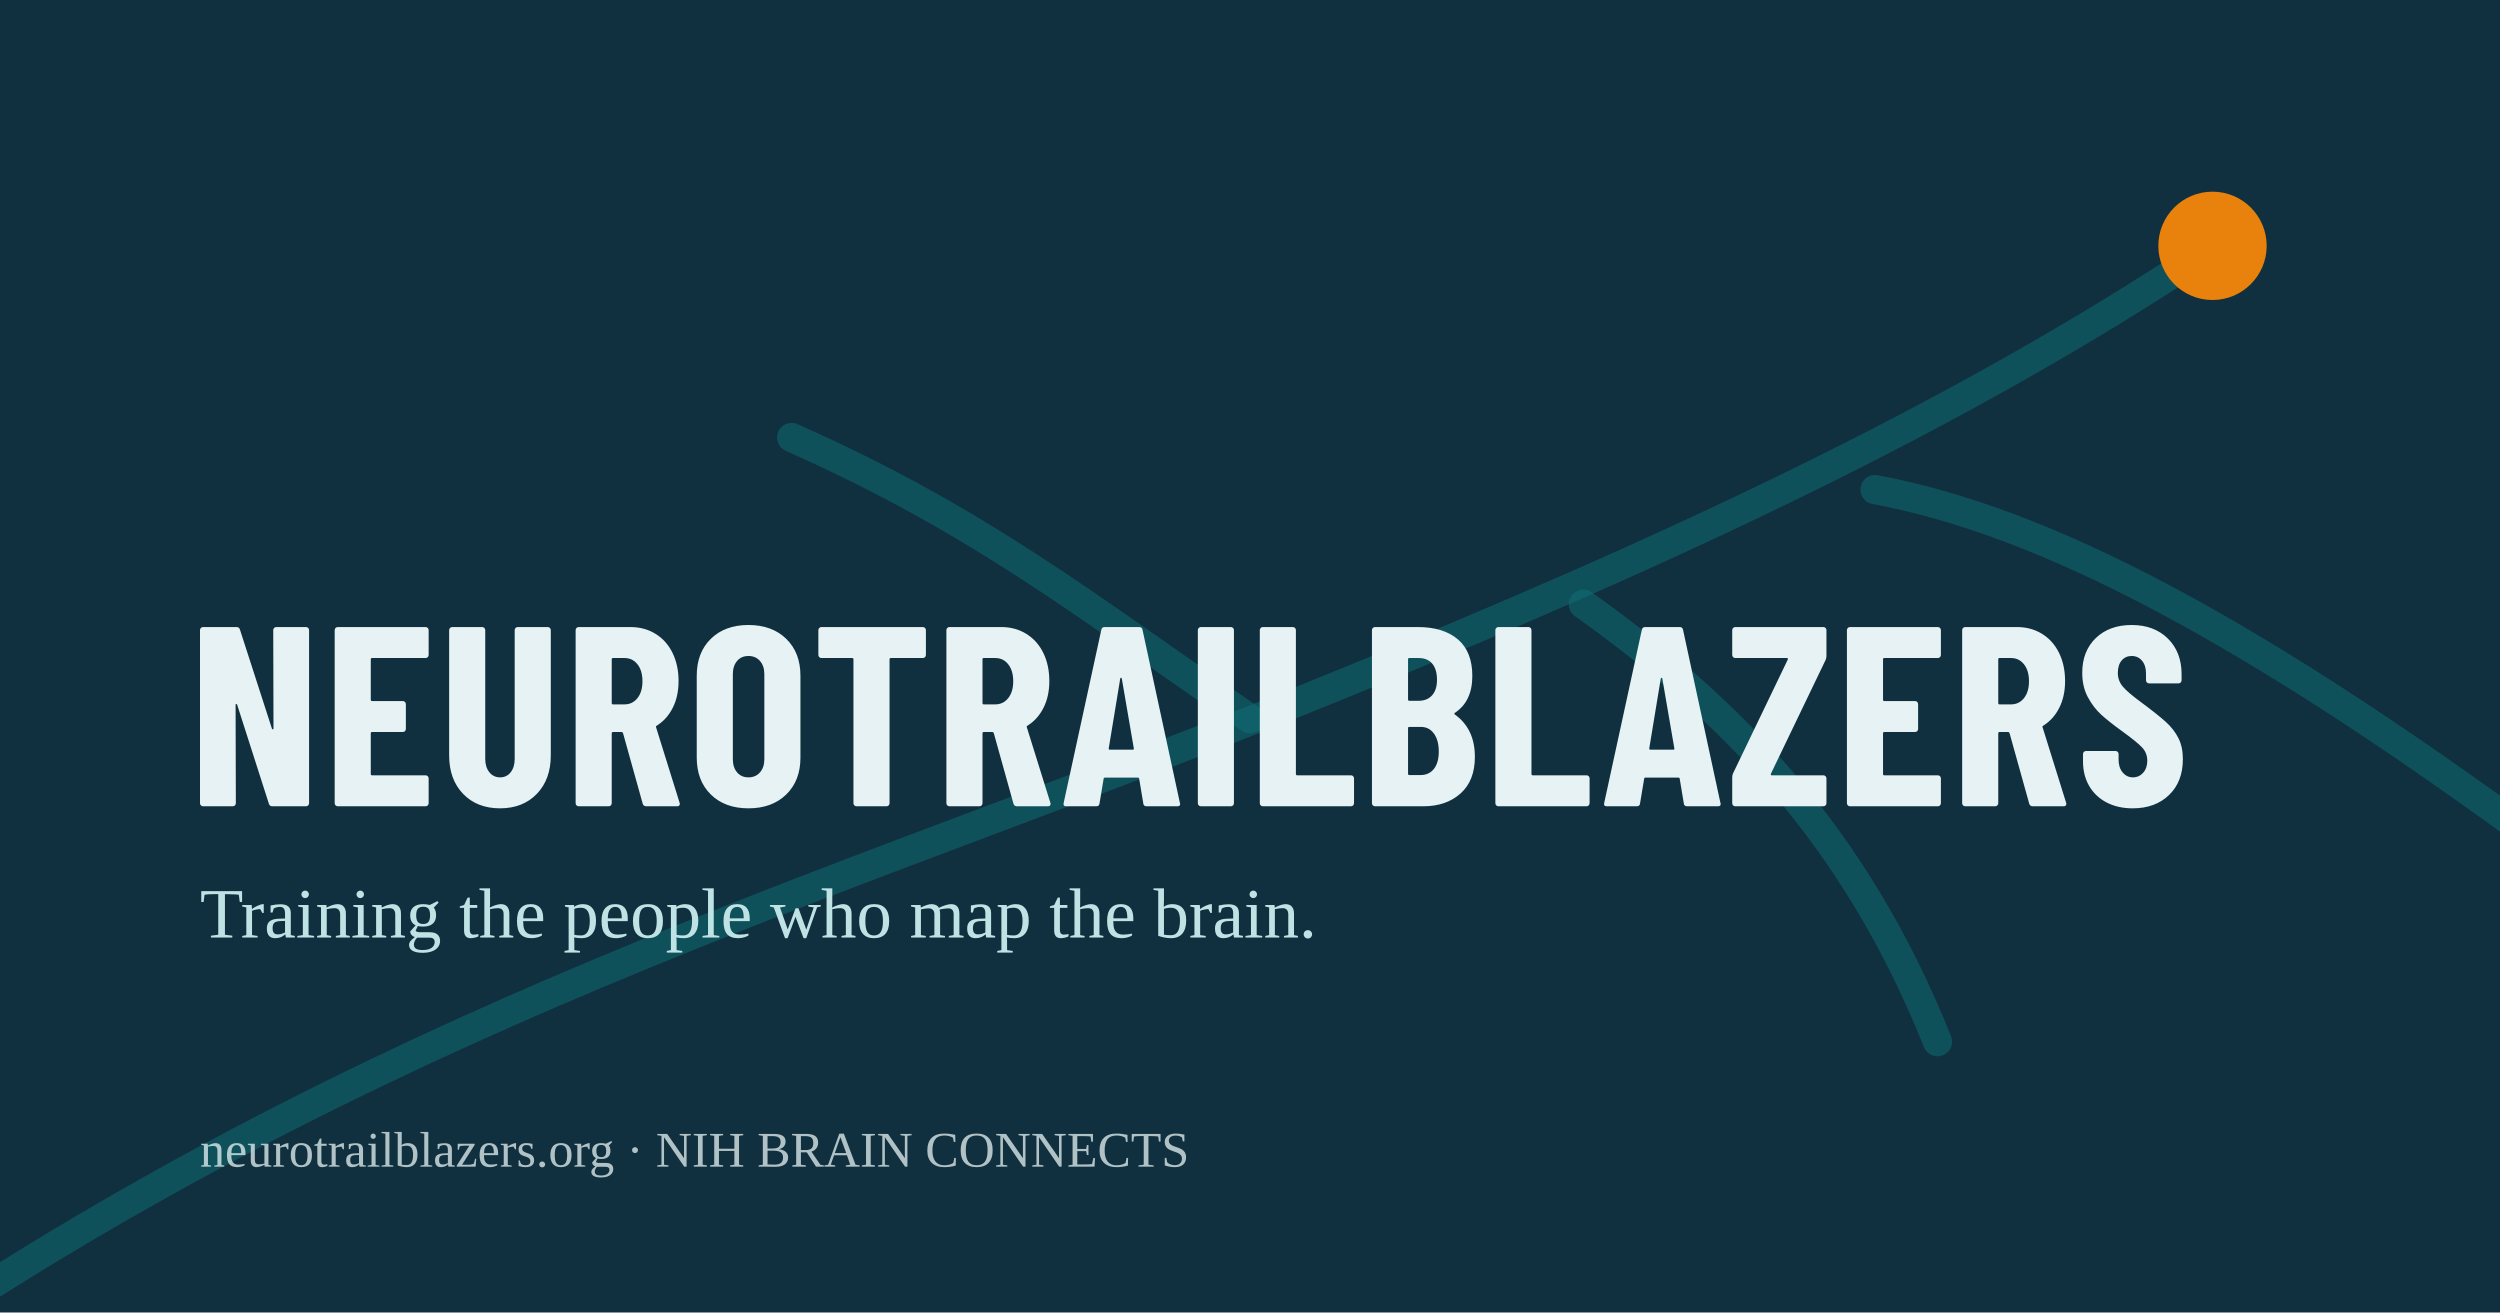
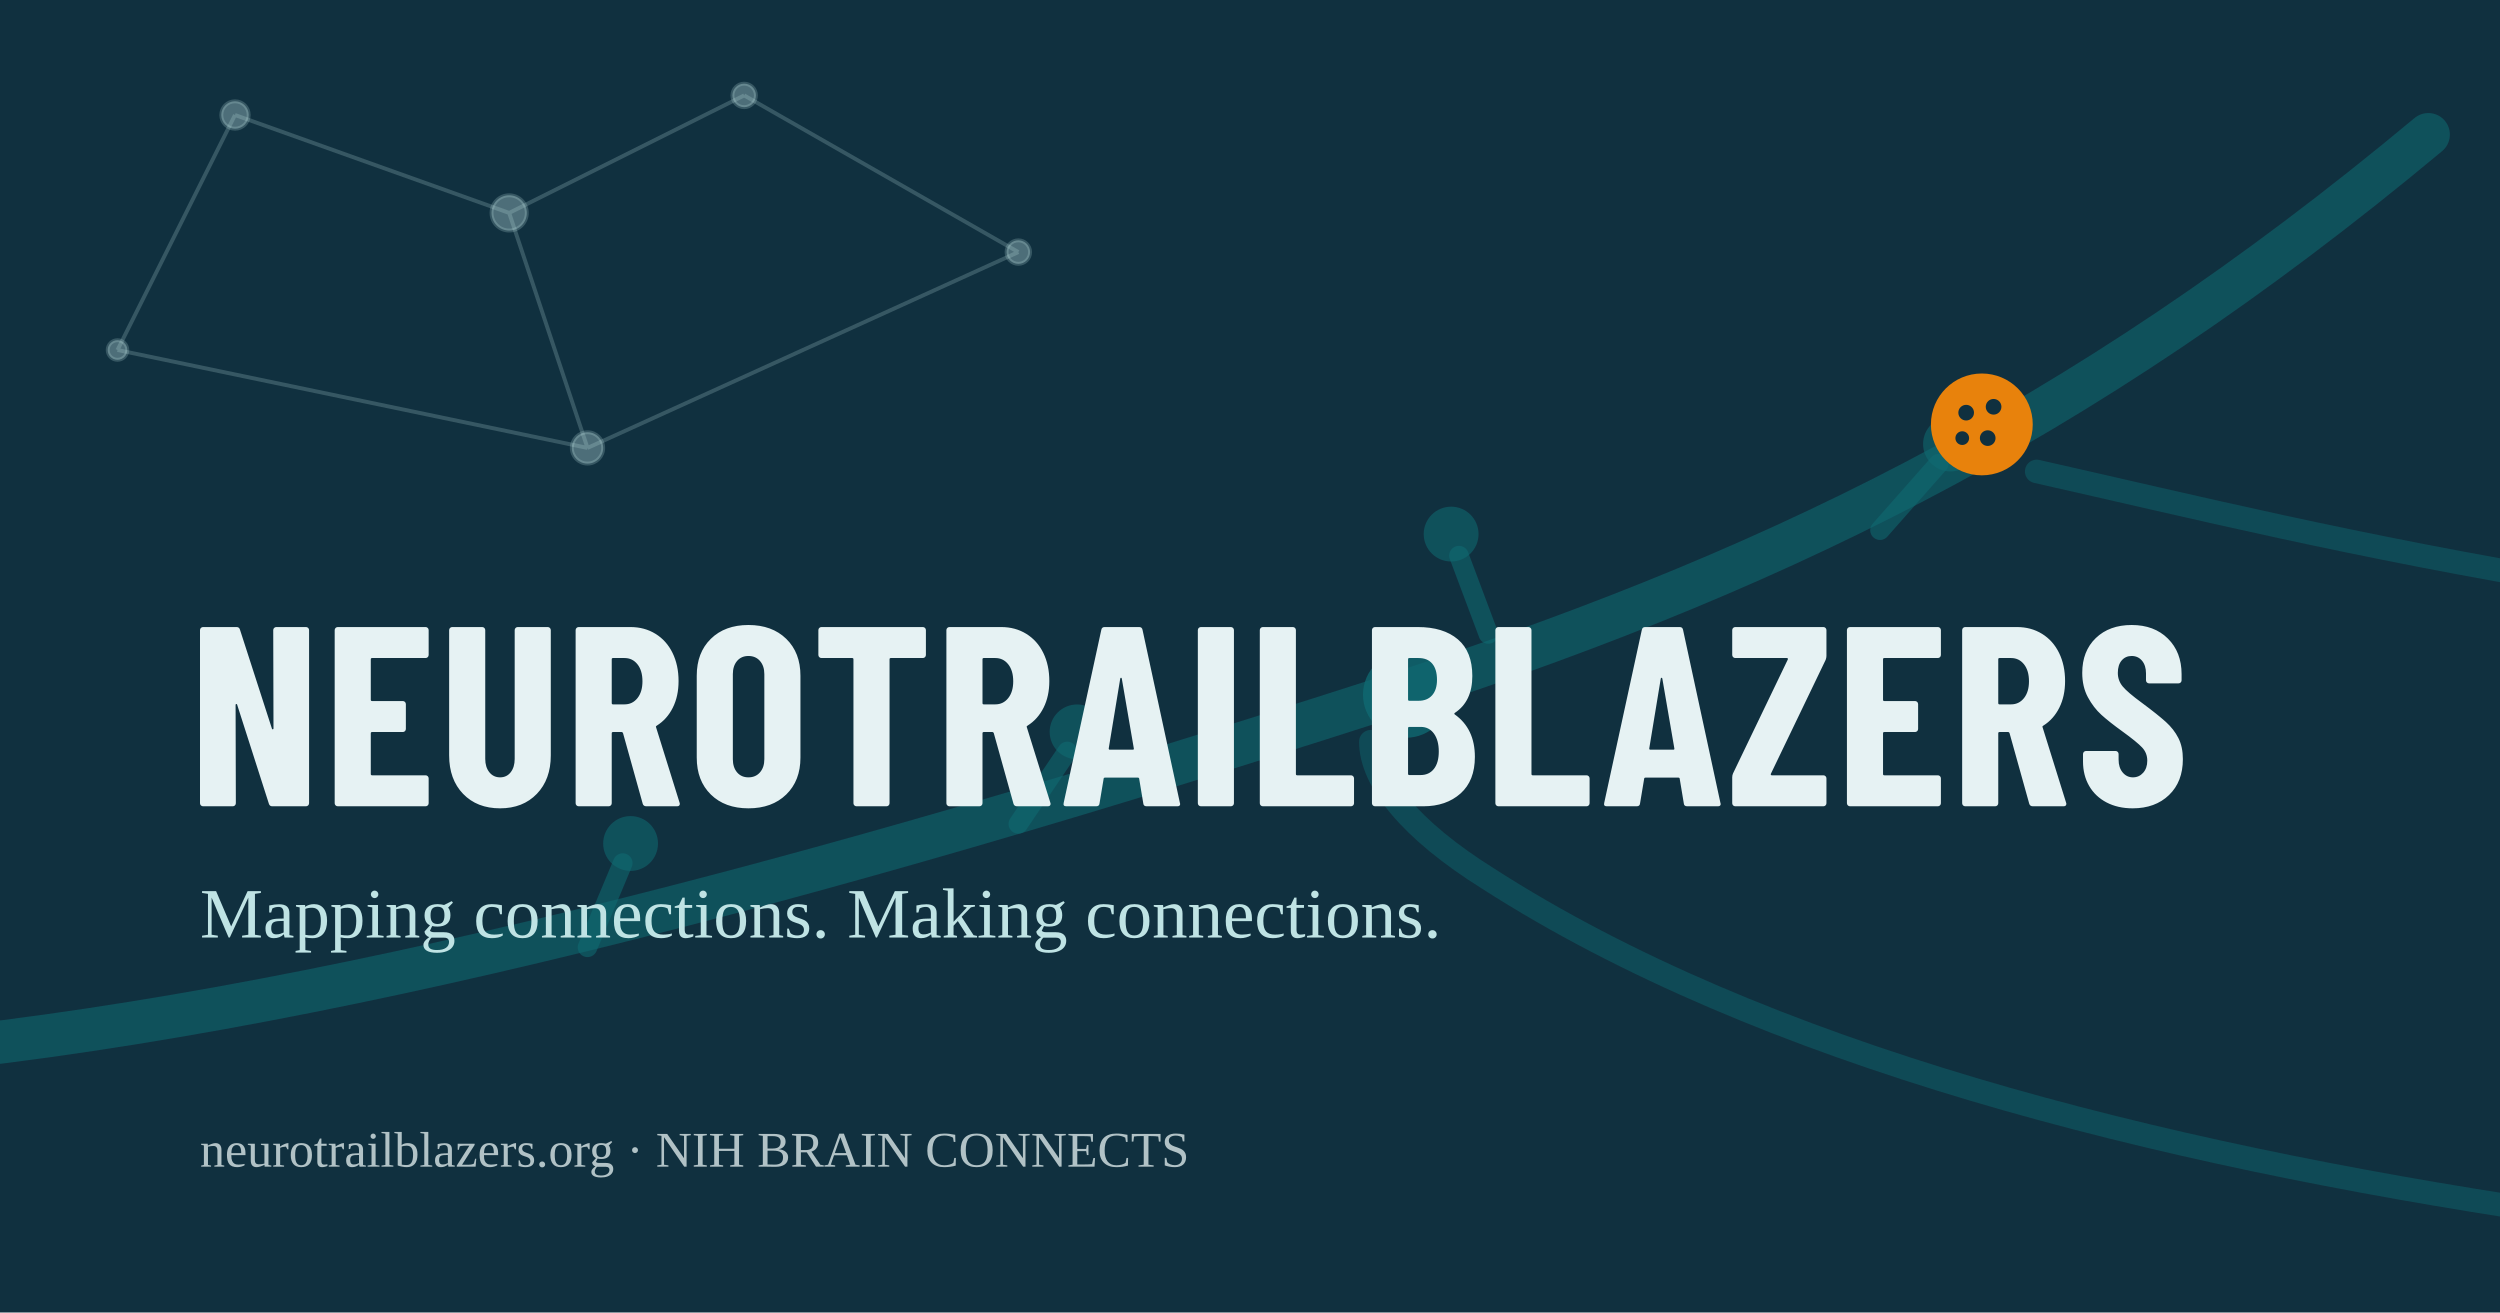
<svg xmlns="http://www.w3.org/2000/svg" viewBox="0 0 1200 630" width="1200" height="630" role="img" aria-label="NeuroTrailblazers social card">
  <rect width="1200" height="630" fill="#10303f" />
-   <g fill="none" stroke="#0f6b73" stroke-opacity="0.55" stroke-width="14" stroke-linecap="round">
-     <path d="M-40 640 C 200 480, 420 420, 640 330 C 800 265, 940 200, 1060 120" />
-     <path d="M600 345 C 520 290, 470 250, 380 210" />
-     <path d="M760 290 C 830 340, 890 400, 930 500" />
-     <path d="M900 235 C 980 250, 1080 300, 1240 420" />
+   <g transform="translate(0 -20) scale(0.94)">
+     <g fill="none" stroke="#0f6b73" stroke-opacity="0.9" stroke-linecap="round" stroke-linejoin="round">
+       <path d="M-60 560 C 160 540, 420 470, 700 380 C 900 316, 1060 240, 1240 90" stroke-width="22" stroke-opacity="0.55" />
+       <path d="M300 505 L 318 462" stroke-width="10" stroke-opacity="0.55" />
+       <circle cx="322" cy="452" r="14" fill="#0f6b73" fill-opacity="0.55" stroke="none" />
+       <path d="M520 442 L 545 405" stroke-width="10" stroke-opacity="0.55" />
+       <circle cx="550" cy="395" r="14" fill="#0f6b73" fill-opacity="0.55" stroke="none" />
+       <path d="M760 345 L 745 305" stroke-width="10" stroke-opacity="0.55" />
+       <circle cx="741" cy="294" r="14" fill="#0f6b73" fill-opacity="0.55" stroke="none" />
+       <path d="M960 292 L 990 258" stroke-width="10" stroke-opacity="0.55" />
+       <circle cx="996" cy="248" r="14" fill="#0f6b73" fill-opacity="0.55" stroke="none" />
+       <path d="M1300 640 C 1100 610, 900 560, 760 470 C 720 445, 700 420, 700 400" stroke-width="12" stroke-opacity="0.45" />
+       <path d="M1320 320 C 1200 300, 1120 280, 1040 262" stroke-width="12" stroke-opacity="0.45" />
+     </g>
+     <circle cx="1012" cy="238" r="26" fill="#e8820c" />
+     <circle cx="1004" cy="232" r="4" fill="#10303f" />
+     <circle cx="1018" cy="229" r="4" fill="#10303f" />
+     <circle cx="1015" cy="245" r="4" fill="#10303f" />
+     <circle cx="1002" cy="245" r="3.5" fill="#10303f" />
+     <circle cx="718" cy="376" r="22" fill="#0f6b73" fill-opacity="0.75" />
+     <g stroke="#bfe3e4" stroke-opacity="0.22" stroke-width="2" fill="#bfe3e4" fill-opacity="0.35">
+       <path d="M120 80 L 260 130 M260 130 L 380 70 M260 130 L 300 250 M120 80 L 60 200 M60 200 L 300 250 M380 70 L 520 150 M520 150 L 300 250" fill="none" />
+       <circle cx="120" cy="80" r="7" />
+       <circle cx="260" cy="130" r="9" />
+       <circle cx="380" cy="70" r="6" />
+       <circle cx="300" cy="250" r="8" />
+       <circle cx="60" cy="200" r="5" />
+       <circle cx="520" cy="150" r="6" />
+     </g>
  </g>
-   <circle cx="1062" cy="118" r="26" fill="#e8820c" />
  <g transform="translate(96.00 300.00) scale(1.22905) translate(-4.40 70.80)">
    <path fill="#e6f2f3" d="M34.2 -70.0H45.8Q46.3 -70.0 46.65 -69.65Q47.0 -69.3 47.0 -68.8V-1.2Q47.0 -0.7 46.65 -0.35Q46.3 0.0 45.8 0.0H32.6Q31.6 0.0 31.3 -1.0L18.9 -39.7Q18.8 -40.0 18.55 -39.95Q18.3 -39.9 18.3 -39.6L18.4 -1.2Q18.4 -0.7 18.05 -0.35Q17.7 0.0 17.2 0.0H5.6Q5.1 0.0 4.75 -0.35Q4.4 -0.7 4.4 -1.2V-68.8Q4.4 -69.3 4.75 -69.65Q5.1 -70.0 5.6 -70.0H18.7Q19.7 -70.0 20.0 -69.0L32.5 -30.3Q32.6 -30.0 32.85 -30.05Q33.1 -30.1 33.1 -30.4L33.0 -68.8Q33.0 -69.3 33.35 -69.65Q33.7 -70.0 34.2 -70.0ZM92.5 -57.9H71.6Q71.1 -57.9 71.1 -57.4V-41.6Q71.1 -41.1 71.6 -41.1H83.6Q84.1 -41.1 84.45 -40.75Q84.8 -40.4 84.8 -39.9V-30.2Q84.8 -29.7 84.45 -29.35Q84.1 -29.0 83.6 -29.0H71.6Q71.1 -29.0 71.1 -28.5V-12.6Q71.1 -12.1 71.6 -12.1H92.5Q93 -12.1 93.35 -11.75Q93.7 -11.4 93.7 -10.9V-1.2Q93.7 -0.7 93.35 -0.35Q93 0.0 92.5 0.0H58.2Q57.7 0.0 57.35 -0.35Q57 -0.7 57 -1.2V-68.8Q57 -69.3 57.35 -69.65Q57.7 -70.0 58.2 -70.0H92.5Q93 -70.0 93.35 -69.65Q93.7 -69.3 93.7 -68.8V-59.1Q93.7 -58.6 93.35 -58.25Q93 -57.9 92.5 -57.9ZM101.7 -19.9V-68.8Q101.7 -69.3 102.05 -69.65Q102.4 -70.0 102.9 -70.0H114.6Q115.1 -70.0 115.45 -69.65Q115.8 -69.3 115.8 -68.8V-18.5Q115.8 -15.3 117.4 -13.3Q119 -11.3 121.6 -11.3Q124.2 -11.3 125.75 -13.3Q127.3 -15.3 127.3 -18.5V-68.8Q127.3 -69.3 127.65 -69.65Q128.0 -70.0 128.5 -70.0H140.2Q140.7 -70.0 141.05 -69.65Q141.4 -69.3 141.4 -68.8V-19.9Q141.4 -10.5 135.95 -4.85Q130.5 0.8 121.6 0.8Q112.6 0.8 107.15 -4.85Q101.7 -10.5 101.7 -19.9ZM177.3 -1.0 169.6 -28.6Q169.4 -29.0 169.1 -29.0H165.7Q165.2 -29.0 165.2 -28.5V-1.2Q165.2 -0.7 164.85 -0.35Q164.5 0.0 164.0 0.0H152.3Q151.8 0.0 151.45 -0.35Q151.1 -0.7 151.1 -1.2V-68.8Q151.1 -69.3 151.45 -69.65Q151.8 -70.0 152.3 -70.0H172.5Q178.0 -70.0 182.3 -67.35Q186.6 -64.7 188.95 -59.9Q191.3 -55.1 191.3 -48.9Q191.3 -43.0 189.05 -38.5Q186.8 -34.0 182.8 -31.5Q182.6 -31.4 182.5 -31.25Q182.4 -31.1 182.5 -30.9L191.7 -1.4L191.8 -1.0Q191.8 0.0 190.7 0.0H178.7Q177.6 0.0 177.3 -1.0ZM165.2 -57.4V-40.3Q165.2 -39.8 165.7 -39.8H170.2Q173.3 -39.8 175.25 -42.25Q177.2 -44.7 177.2 -48.8Q177.2 -53.0 175.25 -55.45Q173.3 -57.9 170.2 -57.9H165.7Q165.2 -57.9 165.2 -57.4ZM198.4 -19.0V-51.0Q198.4 -60.0 203.9 -65.4Q209.4 -70.8 218.6 -70.8Q227.8 -70.8 233.35 -65.4Q238.9 -60.0 238.9 -51.0V-19.0Q238.9 -10.0 233.35 -4.6Q227.8 0.8 218.6 0.8Q209.4 0.8 203.9 -4.6Q198.4 -10.0 198.4 -19.0ZM224.8 -18.4V-51.6Q224.8 -54.8 223.1 -56.75Q221.4 -58.7 218.6 -58.7Q215.8 -58.7 214.15 -56.75Q212.5 -54.8 212.5 -51.6V-18.4Q212.5 -15.2 214.15 -13.25Q215.8 -11.3 218.6 -11.3Q221.4 -11.3 223.1 -13.25Q224.8 -15.2 224.8 -18.4ZM287.9 -68.8V-59.1Q287.9 -58.6 287.55 -58.25Q287.2 -57.9 286.7 -57.9H274.2Q273.7 -57.9 273.7 -57.4V-1.2Q273.7 -0.7 273.35 -0.35Q273.0 0.0 272.5 0.0H260.8Q260.3 0.0 259.95 -0.35Q259.6 -0.7 259.6 -1.2V-57.4Q259.6 -57.9 259.1 -57.9H247.1Q246.6 -57.9 246.25 -58.25Q245.9 -58.6 245.9 -59.1V-68.8Q245.9 -69.3 246.25 -69.65Q246.6 -70.0 247.1 -70.0H286.7Q287.2 -70.0 287.55 -69.65Q287.9 -69.3 287.9 -68.8ZM322.1 -1.0 314.4 -28.6Q314.2 -29.0 313.9 -29.0H310.5Q310 -29.0 310 -28.5V-1.2Q310 -0.7 309.65 -0.35Q309.3 0.0 308.8 0.0H297.1Q296.6 0.0 296.25 -0.35Q295.9 -0.7 295.9 -1.2V-68.8Q295.9 -69.3 296.25 -69.65Q296.6 -70.0 297.1 -70.0H317.3Q322.8 -70.0 327.1 -67.35Q331.4 -64.7 333.75 -59.9Q336.1 -55.1 336.1 -48.9Q336.1 -43.0 333.85 -38.5Q331.6 -34.0 327.6 -31.5Q327.4 -31.4 327.3 -31.25Q327.2 -31.1 327.3 -30.9L336.5 -1.4L336.6 -1.0Q336.6 0.0 335.5 0.0H323.5Q322.4 0.0 322.1 -1.0ZM310 -57.4V-40.3Q310 -39.8 310.5 -39.8H315Q318.1 -39.8 320.05 -42.25Q322 -44.7 322 -48.8Q322 -53.0 320.05 -55.45Q318.1 -57.9 315 -57.9H310.5Q310 -57.9 310 -57.4ZM372.8 -1.1 371.2 -10.7Q371.2 -11.2 370.6 -11.2H357.9Q357.3 -11.2 357.3 -10.7L355.7 -1.1Q355.6 0.0 354.4 0.0H342.7Q341.4 0.0 341.7 -1.3L356.4 -68.9Q356.6 -70.0 357.7 -70.0H371.2Q372.3 -70.0 372.5 -68.9L387.1 -1.3L387.2 -0.9Q387.2 0.0 386.1 0.0H374.1Q372.9 0.0 372.8 -1.1ZM359.7 -22.1H368.7Q369.2 -22.1 369.1 -22.6L364.4 -49.9Q364.3 -50.2 364.1 -50.2Q363.9 -50.2 363.8 -49.9L359.3 -22.6Q359.3 -22.1 359.7 -22.1ZM394.1 -1.2V-68.8Q394.1 -69.3 394.45 -69.65Q394.8 -70.0 395.3 -70.0H407Q407.5 -70.0 407.85 -69.65Q408.2 -69.3 408.2 -68.8V-1.2Q408.2 -0.7 407.85 -0.35Q407.5 0.0 407 0.0H395.3Q394.8 0.0 394.45 -0.35Q394.1 -0.7 394.1 -1.2ZM418.3 -1.2V-68.8Q418.3 -69.3 418.65 -69.65Q419 -70.0 419.5 -70.0H431.2Q431.7 -70.0 432.05 -69.65Q432.4 -69.3 432.4 -68.8V-12.6Q432.4 -12.1 432.9 -12.1H453.9Q454.4 -12.1 454.75 -11.75Q455.1 -11.4 455.1 -10.9V-1.2Q455.1 -0.7 454.75 -0.35Q454.4 0.0 453.9 0.0H419.5Q419 0.0 418.65 -0.35Q418.3 -0.7 418.3 -1.2ZM482.2 0.0H463.3Q462.8 0.0 462.45 -0.35Q462.1 -0.7 462.1 -1.2V-68.8Q462.1 -69.3 462.45 -69.65Q462.8 -70.0 463.3 -70.0H480Q490 -70.0 495.65 -65.2Q501.3 -60.4 501.3 -50.9Q501.3 -41.0 494.5 -36.5Q494.1 -36.2 494.4 -35.9Q502.3 -30.3 502.3 -19.3Q502.3 -10.0 496.7 -5.0Q491.1 0.0 482.2 0.0ZM476.2 -57.4V-41.7Q476.2 -41.2 476.7 -41.2H480.3Q483.7 -41.2 485.6 -43.35Q487.5 -45.5 487.5 -49.4Q487.5 -53.5 485.65 -55.7Q483.8 -57.9 480.3 -57.9H476.7Q476.2 -57.9 476.2 -57.4ZM488.2 -21.4Q488.2 -25.8 486.3 -28.4Q484.4 -31.0 481.2 -31.0H476.7Q476.2 -31.0 476.2 -30.5V-12.7Q476.2 -12.2 476.7 -12.2H481.1Q484.4 -12.2 486.3 -14.6Q488.2 -17.0 488.2 -21.4ZM510.3 -1.2V-68.8Q510.3 -69.3 510.65 -69.65Q511 -70.0 511.5 -70.0H523.2Q523.7 -70.0 524.05 -69.65Q524.4 -69.3 524.4 -68.8V-12.6Q524.4 -12.1 524.9 -12.1H545.9Q546.4 -12.1 546.75 -11.75Q547.1 -11.4 547.1 -10.9V-1.2Q547.1 -0.7 546.75 -0.35Q546.4 0.0 545.9 0.0H511.5Q511 0.0 510.65 -0.35Q510.3 -0.7 510.3 -1.2ZM583.9 -1.1 582.3 -10.7Q582.3 -11.2 581.7 -11.2H569Q568.4 -11.2 568.4 -10.7L566.8 -1.1Q566.7 0.0 565.5 0.0H553.8Q552.5 0.0 552.8 -1.3L567.5 -68.9Q567.7 -70.0 568.8 -70.0H582.3Q583.4 -70.0 583.6 -68.9L598.2 -1.3L598.3 -0.9Q598.3 0.0 597.2 0.0H585.2Q584 0.0 583.9 -1.1ZM570.8 -22.1H579.8Q580.3 -22.1 580.2 -22.6L575.5 -49.9Q575.4 -50.2 575.2 -50.2Q575 -50.2 574.9 -49.9L570.4 -22.6Q570.4 -22.1 570.8 -22.1ZM602.8 -1.2V-11.3Q602.8 -12.1 603.1 -12.8L624.5 -57.3Q624.6 -57.6 624.5 -57.75Q624.4 -57.9 624.1 -57.9H604.0Q603.5 -57.9 603.15 -58.25Q602.8 -58.6 602.8 -59.1V-68.8Q602.8 -69.3 603.15 -69.65Q603.5 -70.0 604.0 -70.0H638.4Q638.9 -70.0 639.25 -69.65Q639.6 -69.3 639.6 -68.8V-58.7Q639.6 -58.0 639.3 -57.2L617.9 -12.7Q617.8 -12.4 617.9 -12.25Q618.0 -12.1 618.3 -12.1H638.4Q638.9 -12.1 639.25 -11.75Q639.6 -11.4 639.6 -10.9V-1.2Q639.6 -0.7 639.25 -0.35Q638.9 0.0 638.4 0.0H604.0Q603.5 0.0 603.15 -0.35Q602.8 -0.7 602.8 -1.2ZM683.1 -57.9H662.2Q661.7 -57.9 661.7 -57.4V-41.6Q661.7 -41.1 662.2 -41.1H674.2Q674.7 -41.1 675.05 -40.75Q675.4 -40.4 675.4 -39.9V-30.2Q675.4 -29.7 675.05 -29.35Q674.7 -29.0 674.2 -29.0H662.2Q661.7 -29.0 661.7 -28.5V-12.6Q661.7 -12.1 662.2 -12.1H683.1Q683.6 -12.1 683.95 -11.75Q684.3 -11.4 684.3 -10.9V-1.2Q684.3 -0.7 683.95 -0.35Q683.6 0.0 683.1 0.0H648.8Q648.3 0.0 647.95 -0.35Q647.6 -0.7 647.6 -1.2V-68.8Q647.6 -69.3 647.95 -69.65Q648.3 -70.0 648.8 -70.0H683.1Q683.6 -70.0 683.95 -69.65Q684.3 -69.3 684.3 -68.8V-59.1Q684.3 -58.6 683.95 -58.25Q683.6 -57.9 683.1 -57.9ZM718.8 -1.0 711.1 -28.6Q710.9 -29.0 710.6 -29.0H707.2Q706.7 -29.0 706.7 -28.5V-1.2Q706.7 -0.7 706.35 -0.35Q706.0 0.0 705.5 0.0H693.8Q693.3 0.0 692.95 -0.35Q692.6 -0.7 692.6 -1.2V-68.8Q692.6 -69.3 692.95 -69.65Q693.3 -70.0 693.8 -70.0H714.0Q719.5 -70.0 723.8 -67.35Q728.1 -64.7 730.45 -59.9Q732.8 -55.1 732.8 -48.9Q732.8 -43.0 730.55 -38.5Q728.3 -34.0 724.3 -31.5Q724.1 -31.4 724.0 -31.25Q723.9 -31.1 724.0 -30.9L733.2 -1.4L733.3 -1.0Q733.3 0.0 732.2 0.0H720.2Q719.1 0.0 718.8 -1.0ZM706.7 -57.4V-40.3Q706.7 -39.8 707.2 -39.8H711.7Q714.8 -39.8 716.75 -42.25Q718.7 -44.7 718.7 -48.8Q718.7 -53.0 716.75 -55.45Q714.8 -57.9 711.7 -57.9H707.2Q706.7 -57.9 706.7 -57.4ZM739.8 -17.5V-20.4Q739.8 -20.9 740.15 -21.25Q740.5 -21.6 741 -21.6H752.5Q753 -21.6 753.35 -21.25Q753.7 -20.9 753.7 -20.4V-18.2Q753.7 -15.1 755.3 -13.2Q756.9 -11.3 759.3 -11.3Q761.7 -11.3 763.3 -13.1Q764.9 -14.9 764.9 -17.8Q764.9 -20.8 762.9 -22.95Q760.9 -25.1 755.1 -29.3Q750.1 -32.9 747.0 -35.7Q743.9 -38.5 741.7 -42.6Q739.5 -46.7 739.5 -52.1Q739.5 -60.6 744.8 -65.7Q750.1 -70.8 758.8 -70.8Q767.6 -70.8 772.95 -65.5Q778.3 -60.2 778.3 -51.6V-49.2Q778.3 -48.7 777.95 -48.35Q777.6 -48.0 777.1 -48.0H765.6Q765.1 -48.0 764.75 -48.35Q764.4 -48.7 764.4 -49.2V-51.9Q764.4 -55.0 762.85 -56.85Q761.3 -58.7 758.8 -58.7Q756.4 -58.7 754.9 -56.95Q753.4 -55.2 753.4 -52.1Q753.4 -49.1 755.3 -46.8Q757.2 -44.5 762.8 -40.4Q769 -35.8 772.15 -32.95Q775.3 -30.1 777.05 -26.65Q778.8 -23.2 778.8 -18.4Q778.8 -9.6 773.4 -4.4Q768 0.8 759.2 0.8Q753.4 0.8 749.0 -1.5Q744.6 -3.8 742.2 -7.95Q739.8 -12.1 739.8 -17.5Z" />
  </g>
-   <text x="96" y="450" font-family="Source Sans 3, Segoe UI, Arial, sans-serif" font-size="34" fill="#bfe3e4">Training the people who map the brain.</text>
+   <text x="96" y="450" font-family="Source Sans 3, Segoe UI, Arial, sans-serif" font-size="34" fill="#bfe3e4">Mapping connections. Making connections.</text>
  <text x="96" y="560" font-family="Source Sans 3, Segoe UI, Arial, sans-serif" font-size="24" fill="#e6f2f3" fill-opacity="0.75">neurotrailblazers.org · NIH BRAIN CONNECTS</text>
</svg>
